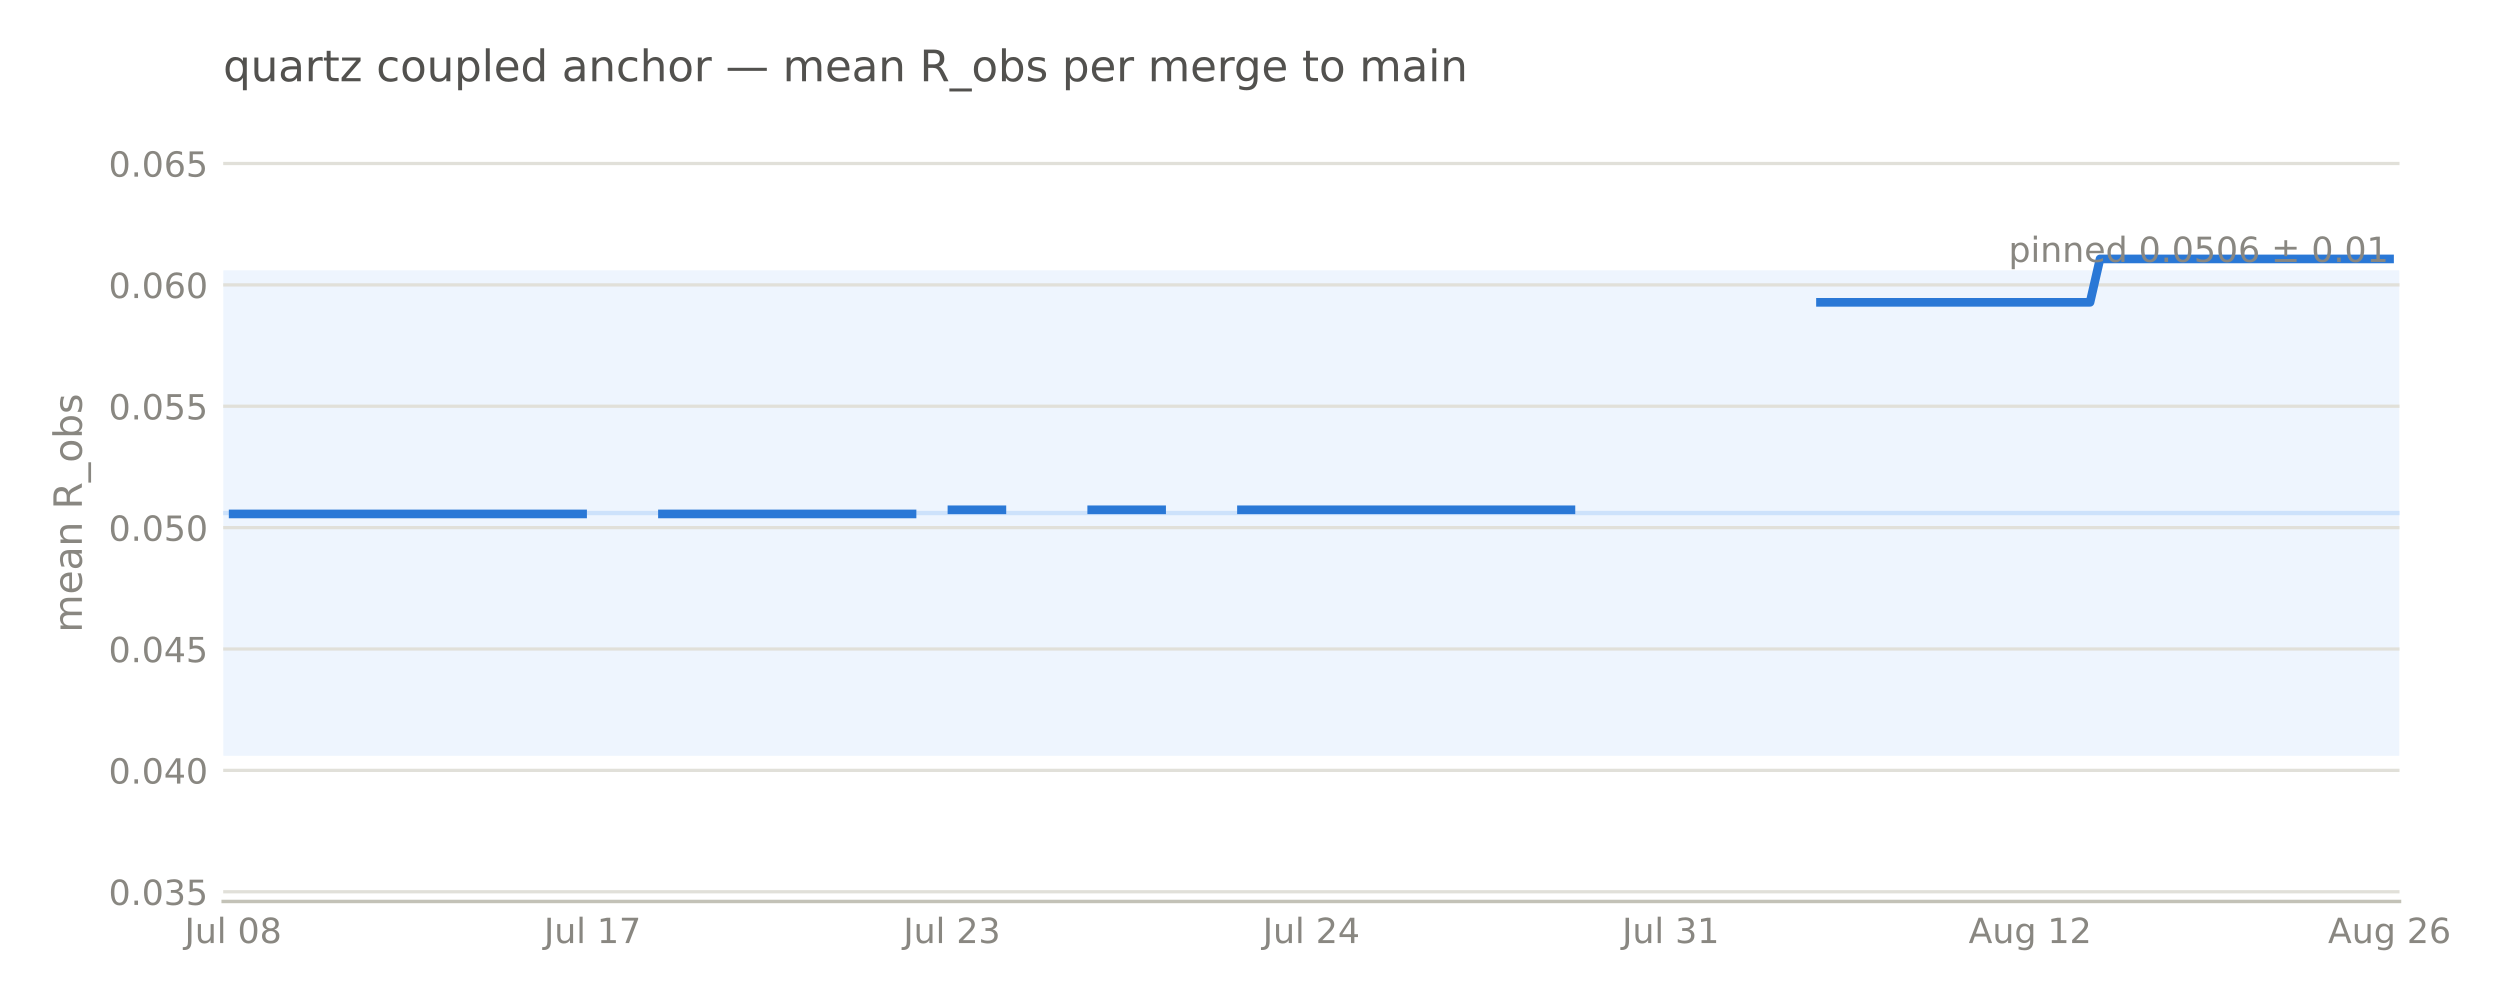
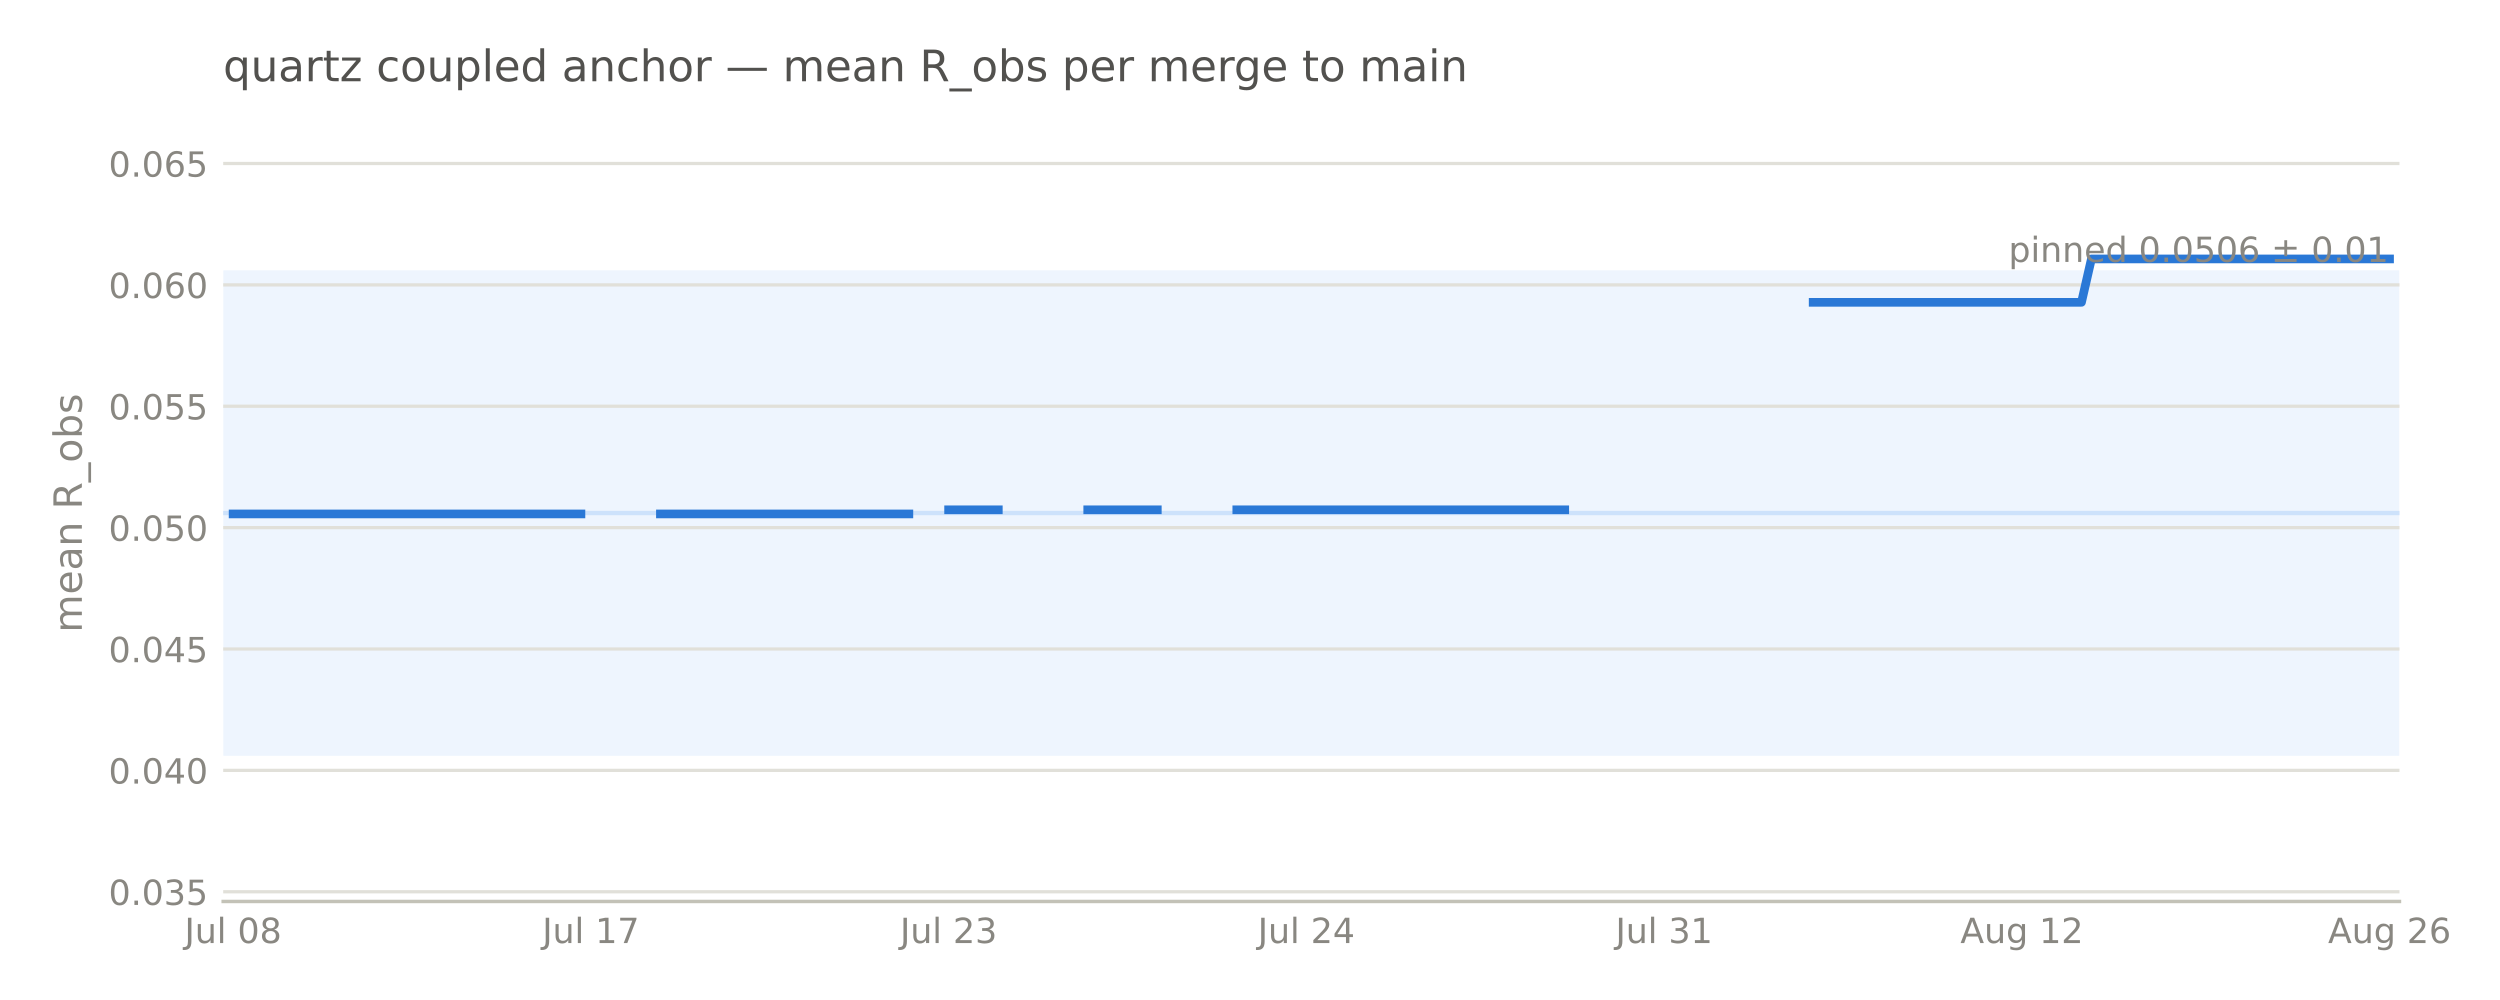
<svg xmlns="http://www.w3.org/2000/svg" width="576pt" height="230.4pt" viewBox="0 0 576 230.4" version="1.1">
  <defs>
    <style type="text/css">*{stroke-linejoin: round; stroke-linecap: butt}</style>
  </defs>
  <g id="figure_1">
    <g id="patch_1">
      <path d="M 0 230.4  L 576 230.4  L 576 0  L 0 0  L 0 230.4  z " style="fill: none; opacity: 0" />
    </g>
    <g id="axes_1">
      <g id="patch_2">
-         <path d="M 51.422 207.698  L 552.848 207.698  L 552.848 28.72  L 51.422 28.72  L 51.422 207.698  z " style="fill: none" />
+         <path d="M 51.422 207.698  L 552.838 207.698  L 552.838 28.72  L 51.422 28.72  L 51.422 207.698  z " style="fill: none" />
      </g>
      <g id="patch_3">
-         <path d="M 51.422 174.14  L 552.848 174.14  L 552.848 62.278  L 51.422 62.278  z " clip-path="url(#p3f4002919d)" style="fill: #cde2fb; opacity: 0.35" />
+         <path d="M 51.422 174.14  L 552.838 174.14  L 552.838 62.278  L 51.422 62.278  z " clip-path="url(#p15e655aa3f)" style="fill: #cde2fb; opacity: 0.35" />
      </g>
      <g id="matplotlib.axis_1">
        <g id="xtick_1">
          <g id="line2d_1" />
          <g id="text_1">
-             <text style="font-size: 8px; font-family: 'DejaVu Sans', 'Bitstream Vera Sans', 'Computer Modern Sans Serif', 'Lucida Grande', 'Verdana', 'Geneva', 'Lucid', 'Arial', 'Helvetica', 'Avant Garde', sans-serif; text-anchor: middle; fill: #898781" x="53.722" y="217.277" transform="rotate(-0 53.72223 217.2769)">Jul 08</text>
+             <text style="font-size: 8px; font-family: 'DejaVu Sans', 'Bitstream Vera Sans', 'Computer Modern Sans Serif', 'Lucida Grande', 'Verdana', 'Geneva', 'Lucid', 'Arial', 'Helvetica', 'Avant Garde', sans-serif; text-anchor: middle; fill: #898781" x="53.712" y="217.277" transform="rotate(-0 53.71168 217.2769)">Jul 08</text>
          </g>
        </g>
        <g id="xtick_2">
          <g id="line2d_2" />
          <g id="text_2">
-             <text style="font-size: 8px; font-family: 'DejaVu Sans', 'Bitstream Vera Sans', 'Computer Modern Sans Serif', 'Lucida Grande', 'Verdana', 'Geneva', 'Lucid', 'Arial', 'Helvetica', 'Avant Garde', sans-serif; text-anchor: middle; fill: #898781" x="136.526" y="217.277" transform="rotate(-0 136.5265 217.2769)">Jul 17</text>
+             <text style="font-size: 8px; font-family: 'DejaVu Sans', 'Bitstream Vera Sans', 'Computer Modern Sans Serif', 'Lucida Grande', 'Verdana', 'Geneva', 'Lucid', 'Arial', 'Helvetica', 'Avant Garde', sans-serif; text-anchor: middle; fill: #898781" x="136.136" y="217.277" transform="rotate(-0 136.1363 217.2769)">Jul 17</text>
          </g>
        </g>
        <g id="xtick_3">
          <g id="line2d_3" />
          <g id="text_3">
-             <text style="font-size: 8px; font-family: 'DejaVu Sans', 'Bitstream Vera Sans', 'Computer Modern Sans Serif', 'Lucida Grande', 'Verdana', 'Geneva', 'Lucid', 'Arial', 'Helvetica', 'Avant Garde', sans-serif; text-anchor: middle; fill: #898781" x="219.331" y="217.277" transform="rotate(-0 219.3307 217.2769)">Jul 23</text>
+             <text style="font-size: 8px; font-family: 'DejaVu Sans', 'Bitstream Vera Sans', 'Computer Modern Sans Serif', 'Lucida Grande', 'Verdana', 'Geneva', 'Lucid', 'Arial', 'Helvetica', 'Avant Garde', sans-serif; text-anchor: middle; fill: #898781" x="218.561" y="217.277" transform="rotate(-0 218.5609 217.2769)">Jul 23</text>
          </g>
        </g>
        <g id="xtick_4">
          <g id="line2d_4" />
          <g id="text_4">
-             <text style="font-size: 8px; font-family: 'DejaVu Sans', 'Bitstream Vera Sans', 'Computer Modern Sans Serif', 'Lucida Grande', 'Verdana', 'Geneva', 'Lucid', 'Arial', 'Helvetica', 'Avant Garde', sans-serif; text-anchor: middle; fill: #898781" x="302.135" y="217.277" transform="rotate(-0 302.1349 217.2769)">Jul 24</text>
+             <text style="font-size: 8px; font-family: 'DejaVu Sans', 'Bitstream Vera Sans', 'Computer Modern Sans Serif', 'Lucida Grande', 'Verdana', 'Geneva', 'Lucid', 'Arial', 'Helvetica', 'Avant Garde', sans-serif; text-anchor: middle; fill: #898781" x="300.985" y="217.277" transform="rotate(-0 300.9854 217.2769)">Jul 24</text>
          </g>
        </g>
        <g id="xtick_5">
          <g id="line2d_5" />
          <g id="text_5">
-             <text style="font-size: 8px; font-family: 'DejaVu Sans', 'Bitstream Vera Sans', 'Computer Modern Sans Serif', 'Lucida Grande', 'Verdana', 'Geneva', 'Lucid', 'Arial', 'Helvetica', 'Avant Garde', sans-serif; text-anchor: middle; fill: #898781" x="384.939" y="217.277" transform="rotate(-0 384.9391 217.2769)">Jul 31</text>
+             <text style="font-size: 8px; font-family: 'DejaVu Sans', 'Bitstream Vera Sans', 'Computer Modern Sans Serif', 'Lucida Grande', 'Verdana', 'Geneva', 'Lucid', 'Arial', 'Helvetica', 'Avant Garde', sans-serif; text-anchor: middle; fill: #898781" x="383.41" y="217.277" transform="rotate(-0 383.41 217.2769)">Jul 31</text>
          </g>
        </g>
        <g id="xtick_6">
          <g id="line2d_6" />
          <g id="text_6">
-             <text style="font-size: 8px; font-family: 'DejaVu Sans', 'Bitstream Vera Sans', 'Computer Modern Sans Serif', 'Lucida Grande', 'Verdana', 'Geneva', 'Lucid', 'Arial', 'Helvetica', 'Avant Garde', sans-serif; text-anchor: middle; fill: #898781" x="467.743" y="217.276" transform="rotate(-0 467.7434 217.2763)">Aug 12</text>
+             <text style="font-size: 8px; font-family: 'DejaVu Sans', 'Bitstream Vera Sans', 'Computer Modern Sans Serif', 'Lucida Grande', 'Verdana', 'Geneva', 'Lucid', 'Arial', 'Helvetica', 'Avant Garde', sans-serif; text-anchor: middle; fill: #898781" x="465.835" y="217.276" transform="rotate(-0 465.8346 217.2763)">Aug 12</text>
          </g>
        </g>
        <g id="xtick_7">
          <g id="line2d_7" />
          <g id="text_7">
-             <text style="font-size: 8px; font-family: 'DejaVu Sans', 'Bitstream Vera Sans', 'Computer Modern Sans Serif', 'Lucida Grande', 'Verdana', 'Geneva', 'Lucid', 'Arial', 'Helvetica', 'Avant Garde', sans-serif; text-anchor: middle; fill: #898781" x="550.548" y="217.276" transform="rotate(-0 550.5476 217.2763)">Aug 26</text>
+             <text style="font-size: 8px; font-family: 'DejaVu Sans', 'Bitstream Vera Sans', 'Computer Modern Sans Serif', 'Lucida Grande', 'Verdana', 'Geneva', 'Lucid', 'Arial', 'Helvetica', 'Avant Garde', sans-serif; text-anchor: middle; fill: #898781" x="550.549" y="217.276" transform="rotate(-0 550.5488 217.2763)">Aug 26</text>
          </g>
        </g>
      </g>
      <g id="matplotlib.axis_2">
        <g id="ytick_1">
          <g id="line2d_8">
-             <path d="M 51.422 205.461  L 552.848 205.461  " clip-path="url(#p3f4002919d)" style="fill: none; stroke: #e1e0d9; stroke-width: 0.75; stroke-linecap: square" />
+             <path d="M 51.422 205.461  L 552.838 205.461  " clip-path="url(#p15e655aa3f)" style="fill: none; stroke: #e1e0d9; stroke-width: 0.75; stroke-linecap: square" />
          </g>
          <g id="line2d_9" />
          <g id="text_8">
            <text style="font-size: 8px; font-family: 'DejaVu Sans', 'Bitstream Vera Sans', 'Computer Modern Sans Serif', 'Lucida Grande', 'Verdana', 'Geneva', 'Lucid', 'Arial', 'Helvetica', 'Avant Garde', sans-serif; text-anchor: end; fill: #898781" x="47.922" y="208.5" transform="rotate(-0 47.92211 208.5)">0.035</text>
          </g>
        </g>
        <g id="ytick_2">
          <g id="line2d_10">
-             <path d="M 51.422 177.496  L 552.848 177.496  " clip-path="url(#p3f4002919d)" style="fill: none; stroke: #e1e0d9; stroke-width: 0.75; stroke-linecap: square" />
+             <path d="M 51.422 177.496  L 552.838 177.496  " clip-path="url(#p15e655aa3f)" style="fill: none; stroke: #e1e0d9; stroke-width: 0.75; stroke-linecap: square" />
          </g>
          <g id="line2d_11" />
          <g id="text_9">
            <text style="font-size: 8px; font-family: 'DejaVu Sans', 'Bitstream Vera Sans', 'Computer Modern Sans Serif', 'Lucida Grande', 'Verdana', 'Geneva', 'Lucid', 'Arial', 'Helvetica', 'Avant Garde', sans-serif; text-anchor: end; fill: #898781" x="47.922" y="180.535" transform="rotate(-0 47.92211 180.5346)">0.040</text>
          </g>
        </g>
        <g id="ytick_3">
          <g id="line2d_12">
-             <path d="M 51.422 149.53  L 552.848 149.53  " clip-path="url(#p3f4002919d)" style="fill: none; stroke: #e1e0d9; stroke-width: 0.75; stroke-linecap: square" />
+             <path d="M 51.422 149.53  L 552.838 149.53  " clip-path="url(#p15e655aa3f)" style="fill: none; stroke: #e1e0d9; stroke-width: 0.75; stroke-linecap: square" />
          </g>
          <g id="line2d_13" />
          <g id="text_10">
            <text style="font-size: 8px; font-family: 'DejaVu Sans', 'Bitstream Vera Sans', 'Computer Modern Sans Serif', 'Lucida Grande', 'Verdana', 'Geneva', 'Lucid', 'Arial', 'Helvetica', 'Avant Garde', sans-serif; text-anchor: end; fill: #898781" x="47.922" y="152.569" transform="rotate(-0 47.92211 152.5693)">0.045</text>
          </g>
        </g>
        <g id="ytick_4">
          <g id="line2d_14">
-             <path d="M 51.422 121.565  L 552.848 121.565  " clip-path="url(#p3f4002919d)" style="fill: none; stroke: #e1e0d9; stroke-width: 0.75; stroke-linecap: square" />
+             <path d="M 51.422 121.565  L 552.838 121.565  " clip-path="url(#p15e655aa3f)" style="fill: none; stroke: #e1e0d9; stroke-width: 0.75; stroke-linecap: square" />
          </g>
          <g id="line2d_15" />
          <g id="text_11">
            <text style="font-size: 8px; font-family: 'DejaVu Sans', 'Bitstream Vera Sans', 'Computer Modern Sans Serif', 'Lucida Grande', 'Verdana', 'Geneva', 'Lucid', 'Arial', 'Helvetica', 'Avant Garde', sans-serif; text-anchor: end; fill: #898781" x="47.922" y="124.604" transform="rotate(-0 47.92211 124.604)">0.050</text>
          </g>
        </g>
        <g id="ytick_5">
          <g id="line2d_16">
-             <path d="M 51.422 93.6  L 552.848 93.6  " clip-path="url(#p3f4002919d)" style="fill: none; stroke: #e1e0d9; stroke-width: 0.75; stroke-linecap: square" />
+             <path d="M 51.422 93.6  L 552.838 93.6  " clip-path="url(#p15e655aa3f)" style="fill: none; stroke: #e1e0d9; stroke-width: 0.75; stroke-linecap: square" />
          </g>
          <g id="line2d_17" />
          <g id="text_12">
            <text style="font-size: 8px; font-family: 'DejaVu Sans', 'Bitstream Vera Sans', 'Computer Modern Sans Serif', 'Lucida Grande', 'Verdana', 'Geneva', 'Lucid', 'Arial', 'Helvetica', 'Avant Garde', sans-serif; text-anchor: end; fill: #898781" x="47.922" y="96.639" transform="rotate(-0 47.92211 96.63863)">0.055</text>
          </g>
        </g>
        <g id="ytick_6">
          <g id="line2d_18">
-             <path d="M 51.422 65.634  L 552.848 65.634  " clip-path="url(#p3f4002919d)" style="fill: none; stroke: #e1e0d9; stroke-width: 0.75; stroke-linecap: square" />
+             <path d="M 51.422 65.634  L 552.838 65.634  " clip-path="url(#p15e655aa3f)" style="fill: none; stroke: #e1e0d9; stroke-width: 0.75; stroke-linecap: square" />
          </g>
          <g id="line2d_19" />
          <g id="text_13">
            <text style="font-size: 8px; font-family: 'DejaVu Sans', 'Bitstream Vera Sans', 'Computer Modern Sans Serif', 'Lucida Grande', 'Verdana', 'Geneva', 'Lucid', 'Arial', 'Helvetica', 'Avant Garde', sans-serif; text-anchor: end; fill: #898781" x="47.922" y="68.673" transform="rotate(-0 47.92211 68.6733)">0.060</text>
          </g>
        </g>
        <g id="ytick_7">
          <g id="line2d_20">
-             <path d="M 51.422 37.669  L 552.848 37.669  " clip-path="url(#p3f4002919d)" style="fill: none; stroke: #e1e0d9; stroke-width: 0.75; stroke-linecap: square" />
+             <path d="M 51.422 37.669  L 552.838 37.669  " clip-path="url(#p15e655aa3f)" style="fill: none; stroke: #e1e0d9; stroke-width: 0.75; stroke-linecap: square" />
          </g>
          <g id="line2d_21" />
          <g id="text_14">
            <text style="font-size: 8px; font-family: 'DejaVu Sans', 'Bitstream Vera Sans', 'Computer Modern Sans Serif', 'Lucida Grande', 'Verdana', 'Geneva', 'Lucid', 'Arial', 'Helvetica', 'Avant Garde', sans-serif; text-anchor: end; fill: #898781" x="47.922" y="40.708" transform="rotate(-0 47.92211 40.70797)">0.065</text>
          </g>
        </g>
        <g id="text_15">
          <text style="font-size: 9px; font-family: 'DejaVu Sans', 'Bitstream Vera Sans', 'Computer Modern Sans Serif', 'Lucida Grande', 'Verdana', 'Geneva', 'Lucid', 'Arial', 'Helvetica', 'Avant Garde', sans-serif; text-anchor: middle; fill: #898781" x="18.858" y="118.209" transform="rotate(-90 18.8575 118.2091)">mean R_obs</text>
        </g>
      </g>
      <g id="line2d_22">
-         <path d="M 51.422 118.209  L 552.848 118.209  " clip-path="url(#p3f4002919d)" style="fill: none; stroke: #cde2fb; stroke-linecap: square" />
+         <path d="M 51.422 118.209  L 552.838 118.209  " clip-path="url(#p15e655aa3f)" style="fill: none; stroke: #cde2fb; stroke-linecap: square" />
      </g>
      <g id="patch_4">
-         <path d="M 51.422 207.698  L 552.848 207.698  " style="fill: none; stroke: #c3c2b7; stroke-width: 0.8; stroke-linejoin: miter; stroke-linecap: square" />
+         <path d="M 51.422 207.698  L 552.838 207.698  " style="fill: none; stroke: #c3c2b7; stroke-width: 0.8; stroke-linejoin: miter; stroke-linecap: square" />
      </g>
      <g id="line2d_23">
-         <path d="M 53.722 118.409  L 134.226 118.409  M 152.627 118.409  L 210.13 118.409  M 219.331 117.455  L 230.831 117.455  M 251.532 117.455  L 267.633 117.455  M 286.034 117.455  L 361.938 117.455  M 419.441 69.652  L 481.544 69.652  L 483.844 59.661  L 550.548 59.661  L 550.548 59.661  " clip-path="url(#p3f4002919d)" style="fill: none; stroke: #2a78d6; stroke-width: 2; stroke-linecap: square" />
+         <path d="M 53.712 118.409  L 133.847 118.409  M 152.163 118.409  L 209.403 118.409  M 218.561 117.455  L 230.009 117.455  M 250.615 117.455  L 266.642 117.455  M 284.958 117.455  L 360.514 117.455  M 417.754 69.652  L 479.572 69.652  L 481.862 59.661  L 550.549 59.661  L 550.549 59.661  " clip-path="url(#p15e655aa3f)" style="fill: none; stroke: #2a78d6; stroke-width: 2; stroke-linecap: square" />
      </g>
      <g id="text_16">
-         <text style="font-size: 8px; font-family: 'DejaVu Sans', 'Bitstream Vera Sans', 'Computer Modern Sans Serif', 'Lucida Grande', 'Verdana', 'Geneva', 'Lucid', 'Arial', 'Helvetica', 'Avant Garde', sans-serif; text-anchor: end; fill: #898781" x="550.341" y="60.357" transform="rotate(-0 550.3406 60.35652)">pinned 0.0506 ± 0.01</text>
+         <text style="font-size: 8px; font-family: 'DejaVu Sans', 'Bitstream Vera Sans', 'Computer Modern Sans Serif', 'Lucida Grande', 'Verdana', 'Geneva', 'Lucid', 'Arial', 'Helvetica', 'Avant Garde', sans-serif; text-anchor: end; fill: #898781" x="550.331" y="60.357" transform="rotate(-0 550.3313 60.35652)">pinned 0.0506 ± 0.01</text>
      </g>
      <g id="text_17">
        <text style="font-size: 10px; font-family: 'DejaVu Sans', 'Bitstream Vera Sans', 'Computer Modern Sans Serif', 'Lucida Grande', 'Verdana', 'Geneva', 'Lucid', 'Arial', 'Helvetica', 'Avant Garde', sans-serif; text-anchor: start; fill: #52514e" x="51.422" y="18.72" transform="rotate(-0 51.42211 18.72)">quartz coupled anchor — mean R_obs per merge to main</text>
      </g>
    </g>
  </g>
  <defs>
-     <clipPath id="p3f4002919d">
-       <rect x="51.422" y="28.72" width="501.426" height="178.978" />
+     <clipPath id="p15e655aa3f">
+       <rect x="51.422" y="28.72" width="501.416" height="178.978" />
    </clipPath>
  </defs>
</svg>
